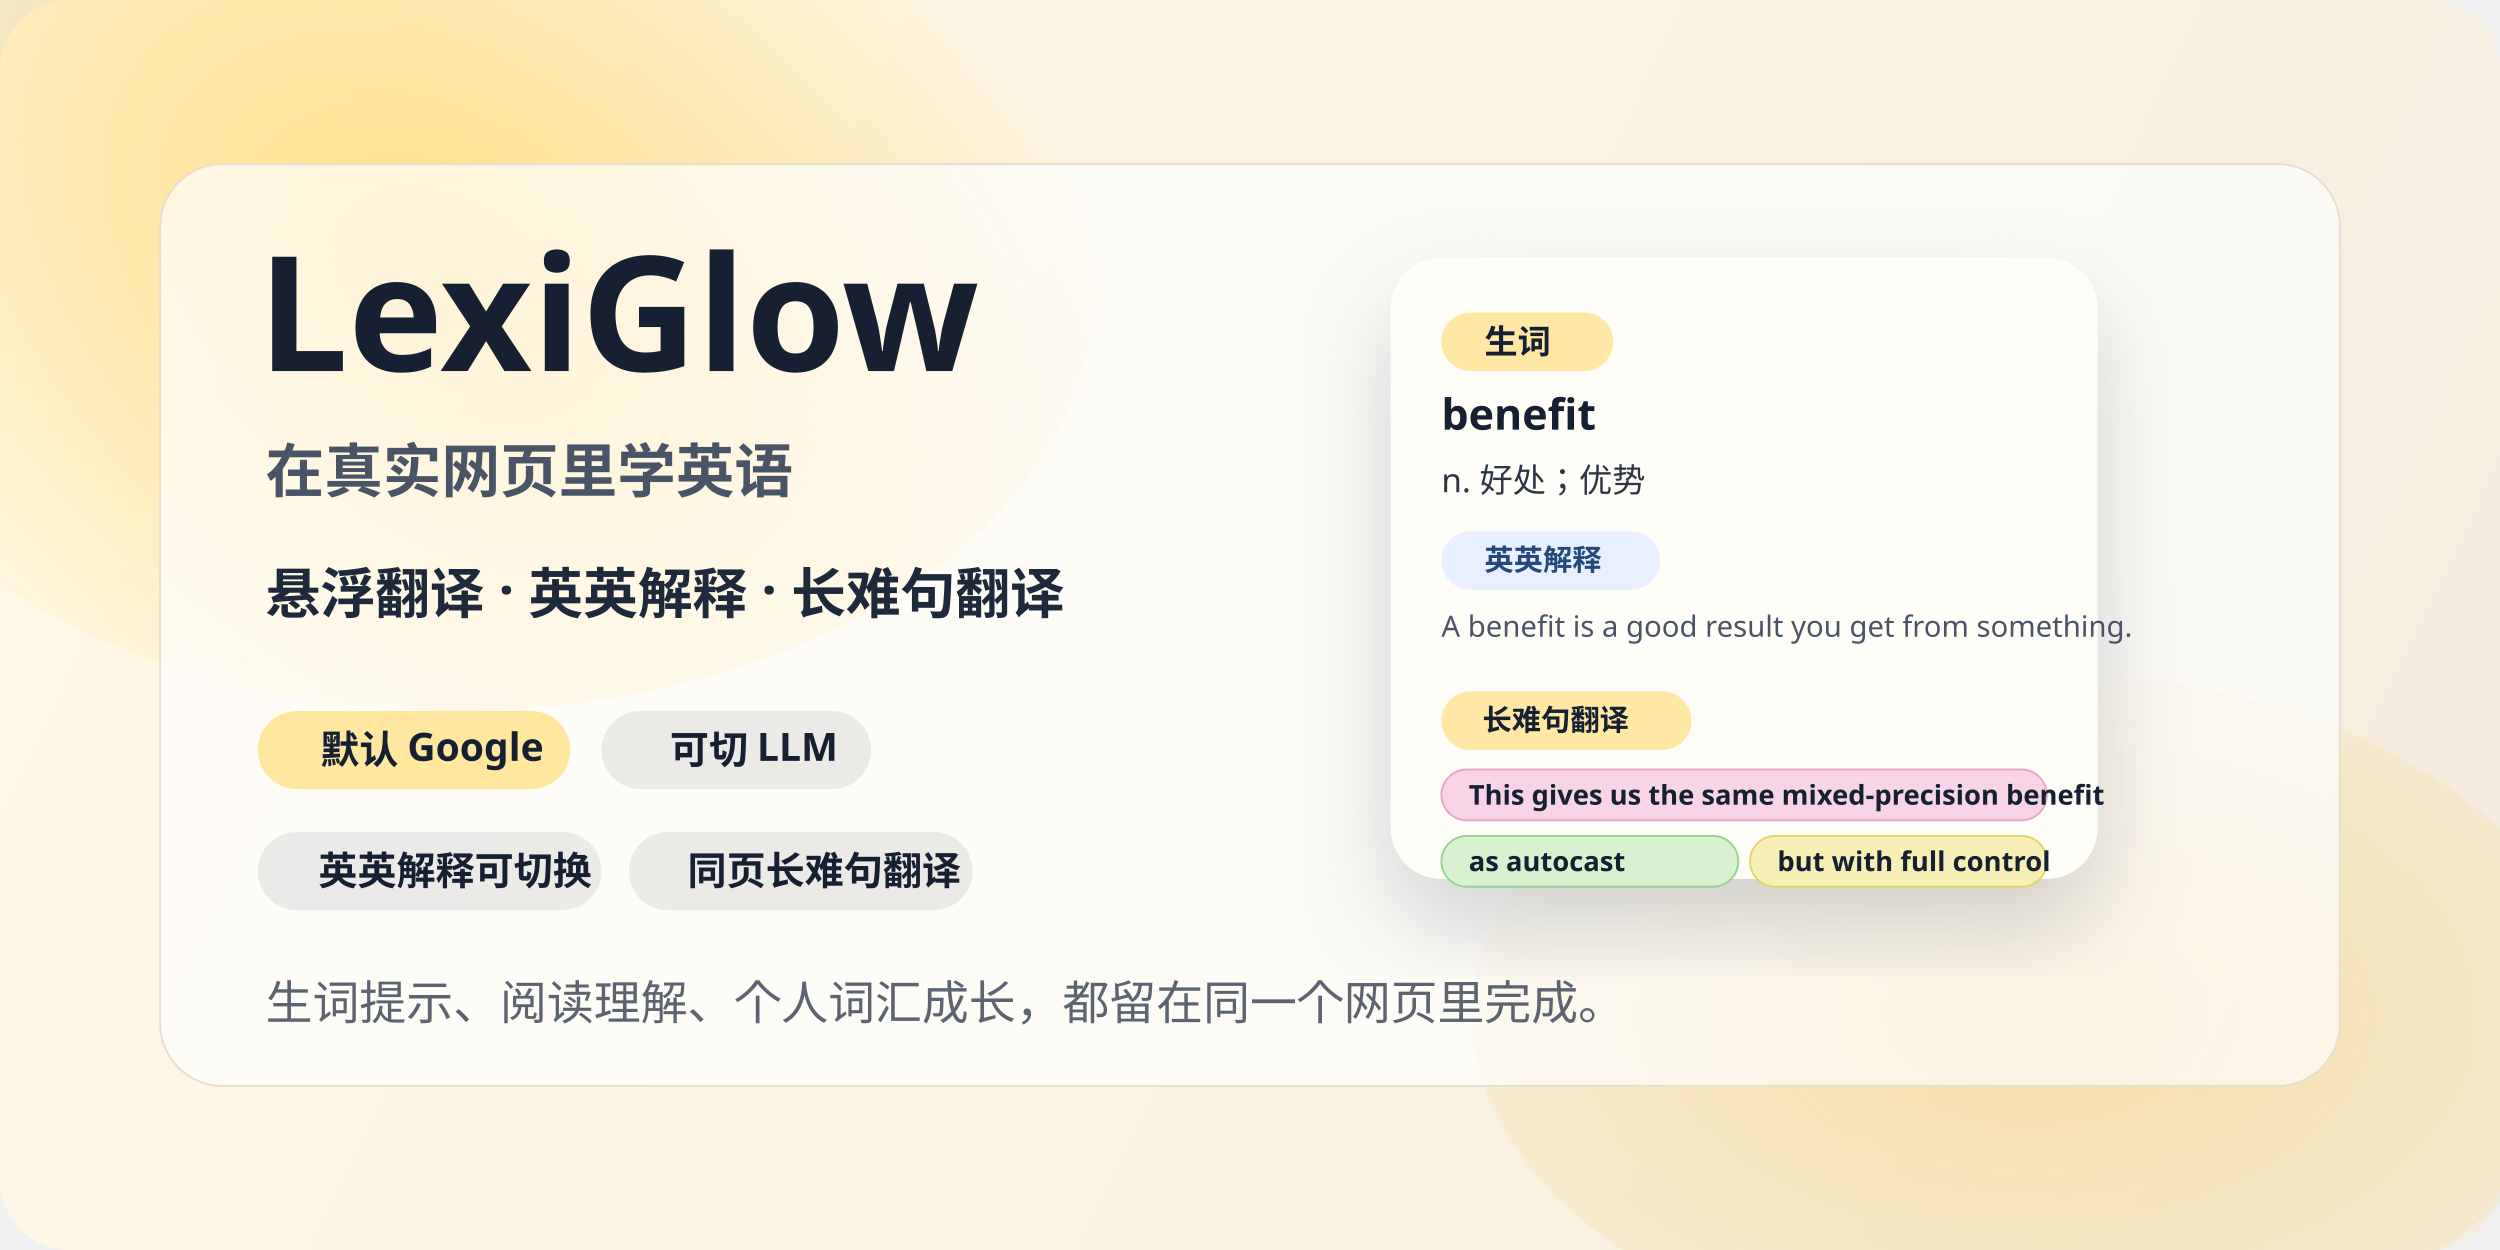
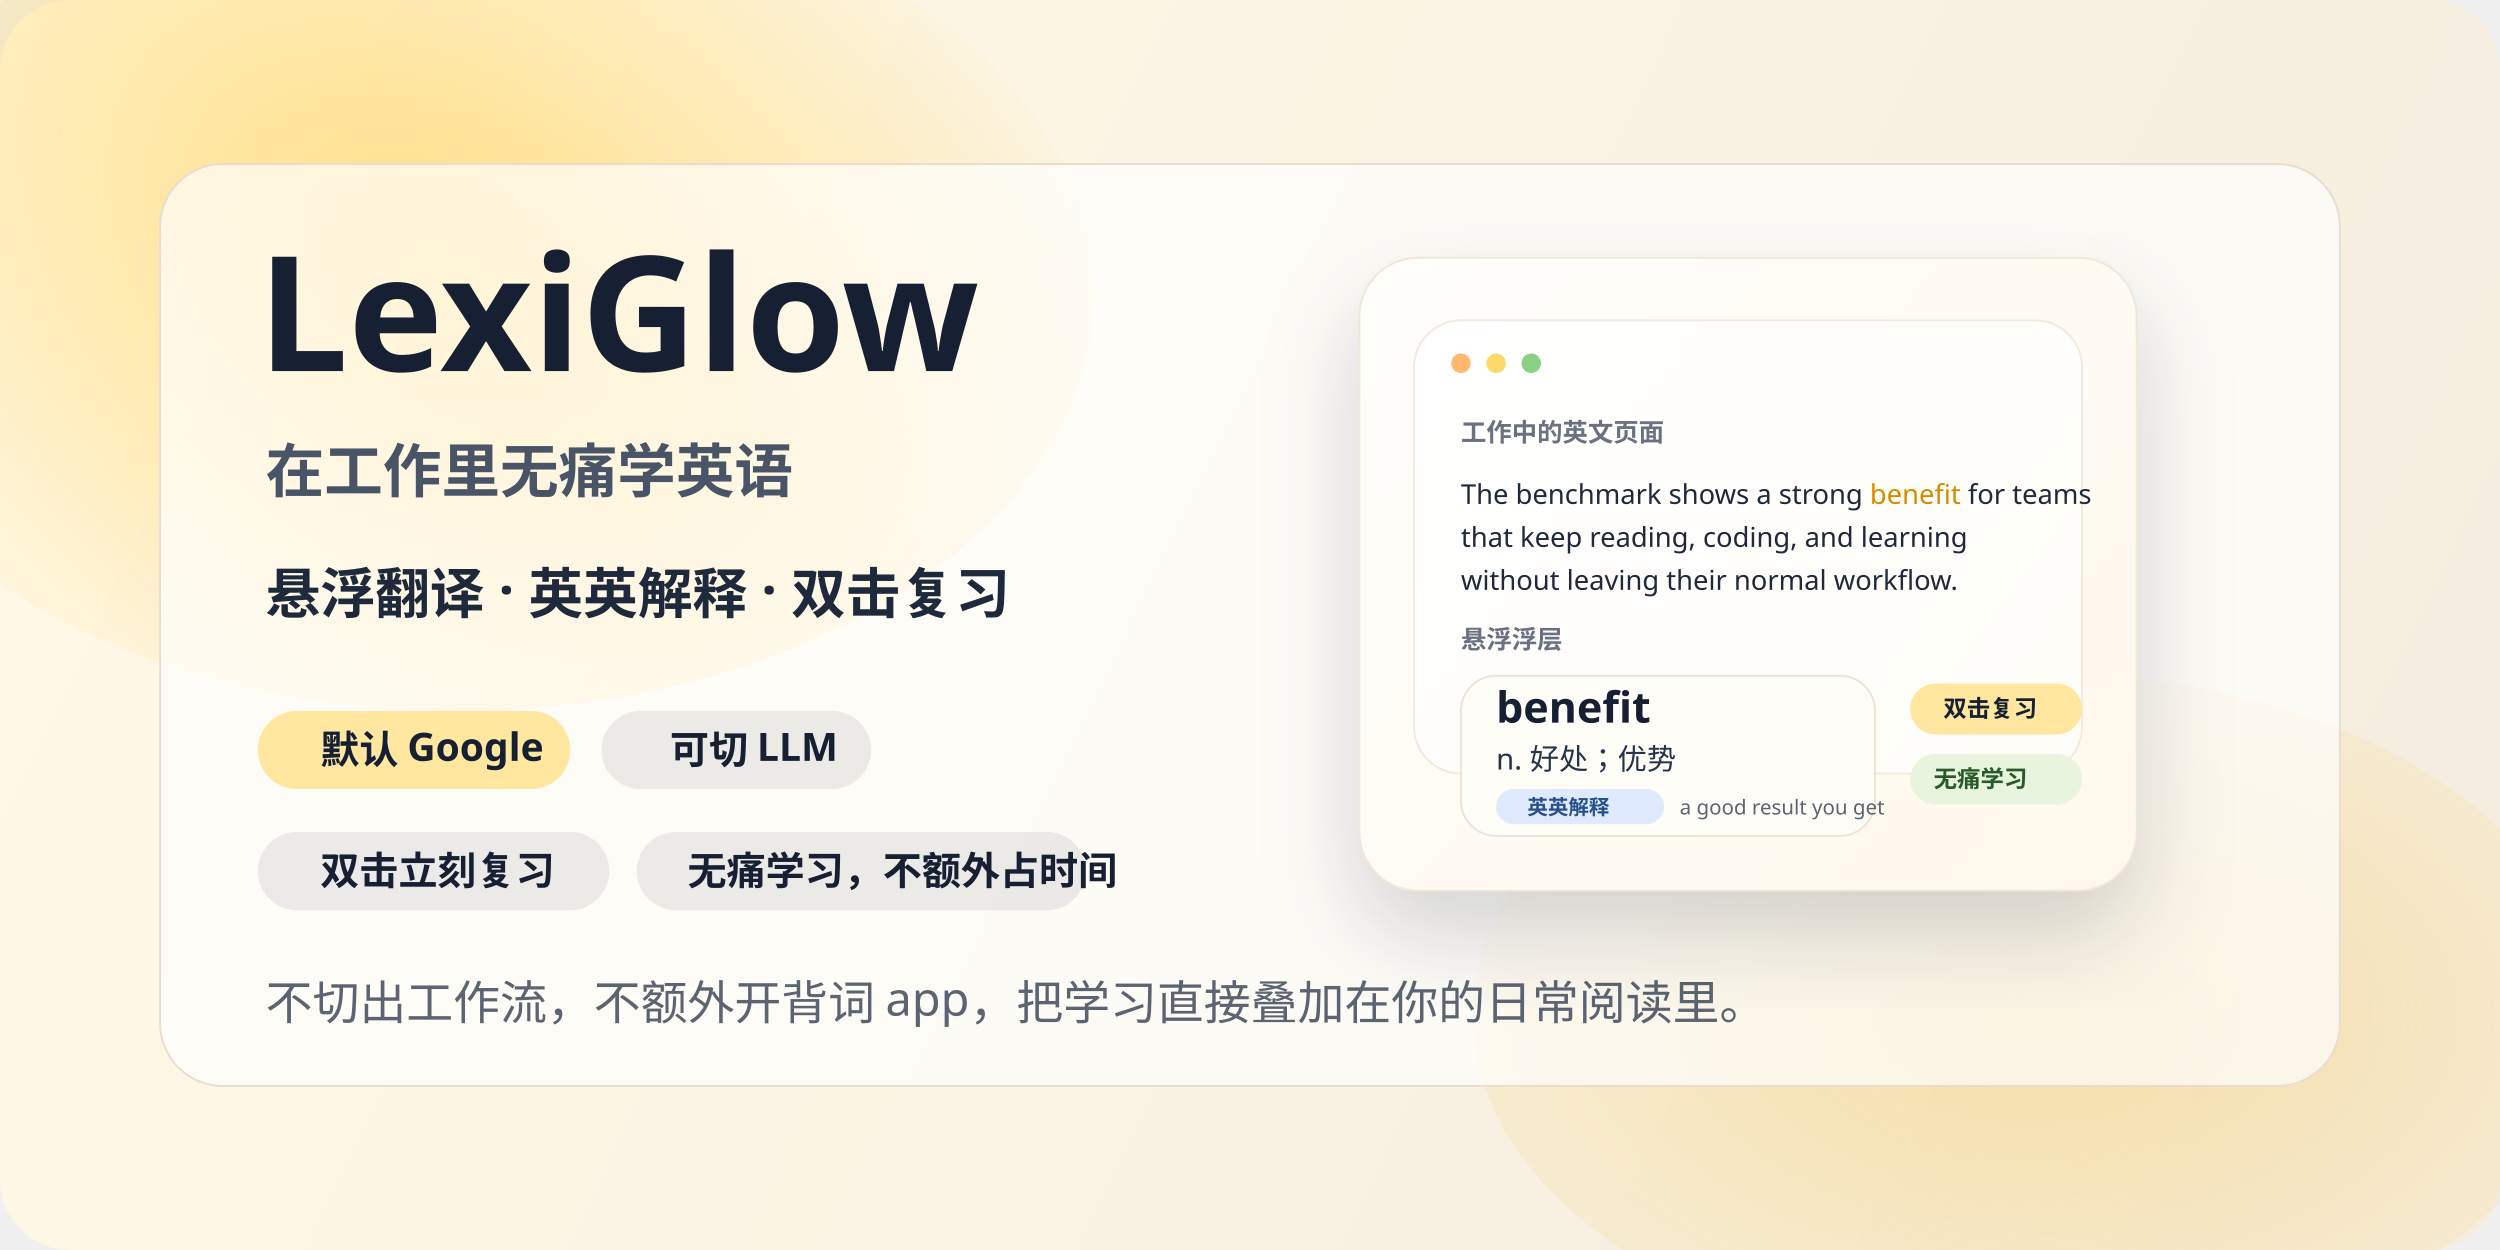
<svg xmlns="http://www.w3.org/2000/svg" width="1280" height="640" viewBox="0 0 1280 640" fill="none">
  <defs>
    <linearGradient id="bg" x1="106" y1="66" x2="1174" y2="586" gradientUnits="userSpaceOnUse">
      <stop stop-color="#FFF8E6" />
      <stop offset="1" stop-color="#F5EEE0" />
    </linearGradient>
    <radialGradient id="glowA" cx="0" cy="0" r="1" gradientUnits="userSpaceOnUse" gradientTransform="translate(234 150) rotate(36) scale(450 288)">
      <stop stop-color="#FFD35A" stop-opacity="0.72" />
      <stop offset="1" stop-color="#FFD35A" stop-opacity="0" />
    </radialGradient>
    <radialGradient id="glowB" cx="0" cy="0" r="1" gradientUnits="userSpaceOnUse" gradientTransform="translate(1040 520) rotate(180) scale(420 250)">
      <stop stop-color="#F4C657" stop-opacity="0.42" />
      <stop offset="1" stop-color="#F4C657" stop-opacity="0" />
    </radialGradient>
-     <filter id="shadow" x="666" y="96" width="456" height="404" filterUnits="userSpaceOnUse" color-interpolation-filters="sRGB">
+     <filter id="shadow" x="630" y="92" width="536" height="424" filterUnits="userSpaceOnUse" color-interpolation-filters="sRGB">
      <feFlood flood-opacity="0" result="BackgroundImageFix" />
      <feColorMatrix in="SourceAlpha" type="matrix" values="0 0 0 0 0 0 0 0 0 0 0 0 0 0 0 0 0 0 127 0" result="hardAlpha" />
      <feOffset dy="22" />
      <feGaussianBlur stdDeviation="24" />
      <feColorMatrix type="matrix" values="0 0 0 0 0.09 0 0 0 0 0.129 0 0 0 0 0.239 0 0 0 0.18 0" />
      <feBlend mode="normal" in2="BackgroundImageFix" result="effect1_dropShadow_0_1" />
      <feBlend mode="normal" in="SourceGraphic" in2="effect1_dropShadow_0_1" result="shape" />
    </filter>
+     <linearGradient id="cardBg" x1="696" y1="140" x2="1086" y2="472" gradientUnits="userSpaceOnUse">
+       <stop stop-color="#FFFEFB" />
+       <stop offset="1" stop-color="#FFF8EC" />
+     </linearGradient>
+     <linearGradient id="screenBg" x1="726" y1="182" x2="1068" y2="432" gradientUnits="userSpaceOnUse">
+       <stop stop-color="#FFFFFF" />
+       <stop offset="1" stop-color="#FFFDF7" />
+     </linearGradient>
  </defs>
  <rect width="1280" height="640" rx="36" fill="url(#bg)" />
  <ellipse cx="234" cy="150" rx="326" ry="214" fill="url(#glowA)" />
  <ellipse cx="1040" cy="520" rx="286" ry="176" fill="url(#glowB)" />
  <rect x="82" y="84" width="1116" height="472" rx="32" fill="white" fill-opacity="0.68" stroke="#E8DED0" />
  <text x="132" y="190" fill="#172033" font-family="'PingFang SC', 'Hiragino Sans GB', 'Microsoft YaHei', 'Segoe UI', sans-serif" font-size="82" font-weight="700">LexiGlow</text>
-   <text x="136" y="252" fill="#495467" font-family="'PingFang SC', 'Hiragino Sans GB', 'Microsoft YaHei', 'Segoe UI', sans-serif" font-size="30" font-weight="600">在真实网页里学英语</text>
-   <text x="136" y="314" fill="#1E293B" font-family="'PingFang SC', 'Hiragino Sans GB', 'Microsoft YaHei', 'Segoe UI', sans-serif" font-size="28" font-weight="600">悬浮翻译  ·  英英解释  ·  长难句翻译</text>
+   <text x="136" y="252" fill="#495467" font-family="'PingFang SC', 'Hiragino Sans GB', 'Microsoft YaHei', 'Segoe UI', sans-serif" font-size="30" font-weight="600">在工作里无痛学英语</text>
+   <text x="136" y="314" fill="#1E293B" font-family="'PingFang SC', 'Hiragino Sans GB', 'Microsoft YaHei', 'Segoe UI', sans-serif" font-size="28" font-weight="600">悬浮翻译  ·  英英解释  ·  双击复习</text>
  <rect x="132" y="364" width="160" height="40" rx="20" fill="#FFE7A0" />
  <text x="164" y="391" fill="#172033" font-family="'PingFang SC', 'Hiragino Sans GB', 'Microsoft YaHei', 'Segoe UI', sans-serif" font-size="20" font-weight="700">默认 Google</text>
  <rect x="308" y="364" width="138" height="40" rx="20" fill="rgba(20,33,61,0.08)" />
  <text x="343" y="391" fill="#172033" font-family="'PingFang SC', 'Hiragino Sans GB', 'Microsoft YaHei', 'Segoe UI', sans-serif" font-size="20" font-weight="700">可切 LLM</text>
-   <rect x="132" y="426" width="176" height="40" rx="20" fill="rgba(20,33,61,0.08)" />
-   <text x="163" y="453" fill="#172033" font-family="'PingFang SC', 'Hiragino Sans GB', 'Microsoft YaHei', 'Segoe UI', sans-serif" font-size="20" font-weight="700">英英解释可切换</text>
-   <rect x="322" y="426" width="176" height="40" rx="20" fill="rgba(20,33,61,0.08)" />
-   <text x="352" y="453" fill="#172033" font-family="'PingFang SC', 'Hiragino Sans GB', 'Microsoft YaHei', 'Segoe UI', sans-serif" font-size="20" font-weight="700">同页长难句翻译</text>
+   <rect x="132" y="426" width="180" height="40" rx="20" fill="rgba(20,33,61,0.08)" />
+   <text x="164" y="453" fill="#172033" font-family="'PingFang SC', 'Hiragino Sans GB', 'Microsoft YaHei', 'Segoe UI', sans-serif" font-size="20" font-weight="700">双击立刻复习</text>
+   <rect x="326" y="426" width="230" height="40" rx="20" fill="rgba(20,33,61,0.08)" />
+   <text x="352" y="453" fill="#172033" font-family="'PingFang SC', 'Hiragino Sans GB', 'Microsoft YaHei', 'Segoe UI', sans-serif" font-size="20" font-weight="700">无痛学习，不额外占时间</text>
  <text x="136" y="522" fill="#5B6470" font-family="'PingFang SC', 'Hiragino Sans GB', 'Microsoft YaHei', 'Segoe UI', sans-serif" font-size="24">
-     生词提示、阅读理解、个人词汇成长，都留在同一个网页里完成。
+     不切出工作流，不额外开背词 app，把学习直接叠加在你的日常阅读里。
  </text>
  <g filter="url(#shadow)">
-     <rect x="712" y="132" width="362" height="318" rx="26" fill="#FFFDF7" />
-     <rect x="738" y="160" width="88" height="30" rx="15" fill="#FFE8A3" />
-     <text x="760" y="181" fill="#172033" font-family="'PingFang SC', 'Hiragino Sans GB', 'Microsoft YaHei', 'Segoe UI', sans-serif" font-size="17" font-weight="700">生词</text>
-     <text x="738" y="220" fill="#172033" font-family="'Avenir Next', 'Segoe UI', sans-serif" font-size="22" font-weight="700">benefit</text>
-     <text x="738" y="252" fill="#2B3545" font-family="'PingFang SC', 'Hiragino Sans GB', 'Microsoft YaHei', 'Segoe UI', sans-serif" font-size="17">n. 好处；优势</text>
-     <rect x="738" y="272" width="112" height="30" rx="15" fill="#E8F0FF" />
-     <text x="760" y="292" fill="#244A7C" font-family="'PingFang SC', 'Hiragino Sans GB', 'Microsoft YaHei', 'Segoe UI', sans-serif" font-size="15" font-weight="700">英英解释</text>
-     <text x="738" y="326" fill="#495467" font-family="'Avenir Next', 'Segoe UI', sans-serif" font-size="15">A benefit is a good result you get from something.</text>
-     <rect x="738" y="354" width="128" height="30" rx="15" fill="#FFE8A3" />
-     <text x="759" y="374" fill="#172033" font-family="'PingFang SC', 'Hiragino Sans GB', 'Microsoft YaHei', 'Segoe UI', sans-serif" font-size="15" font-weight="700">长难句翻译</text>
-     <rect x="738" y="394" width="310" height="26" rx="13" fill="#F8D4E7" stroke="#E8A7C8" />
-     <rect x="1054" y="394" width="0" height="0" fill="none" />
-     <text x="752" y="412" fill="#172033" font-family="'Avenir Next', 'Segoe UI', sans-serif" font-size="14" font-weight="700">This gives us the same mixed-precision benefit</text>
-     <rect x="738" y="428" width="152" height="26" rx="13" fill="#D8F2CF" stroke="#98D38F" />
-     <text x="752" y="446" fill="#172033" font-family="'Avenir Next', 'Segoe UI', sans-serif" font-size="14" font-weight="700">as autocast</text>
-     <rect x="896" y="428" width="152" height="26" rx="13" fill="#F8EFB6" stroke="#E2D36A" />
-     <text x="910" y="446" fill="#172033" font-family="'Avenir Next', 'Segoe UI', sans-serif" font-size="14" font-weight="700">but with full control</text>
+     <rect x="696" y="132" width="398" height="324" rx="30" fill="url(#cardBg)" stroke="#F1E7D8" />
+     <rect x="724" y="164" width="342" height="232" rx="24" fill="url(#screenBg)" stroke="#F2EADF" />
+     <circle cx="748" cy="186" r="5" fill="#FFB86C" />
+     <circle cx="766" cy="186" r="5" fill="#FFD86C" />
+     <circle cx="784" cy="186" r="5" fill="#89D185" />
+     <text x="748" y="226" fill="#6A7282" font-family="'PingFang SC', 'Hiragino Sans GB', 'Microsoft YaHei', 'Segoe UI', sans-serif" font-size="13" font-weight="700">工作中的英文页面</text>
+     <text x="748" y="258" fill="#1E293B" font-family="'Avenir Next', 'Segoe UI', sans-serif" font-size="14">The benchmark shows a strong <tspan fill="#D48B00">benefit</tspan> for teams</text>
+     <text x="748" y="280" fill="#1E293B" font-family="'Avenir Next', 'Segoe UI', sans-serif" font-size="14">that keep reading, coding, and learning</text>
+     <text x="748" y="302" fill="#1E293B" font-family="'Avenir Next', 'Segoe UI', sans-serif" font-size="14">without leaving their normal workflow.</text>
+     <text x="748" y="332" fill="#6A7282" font-family="'PingFang SC', 'Hiragino Sans GB', 'Microsoft YaHei', 'Segoe UI', sans-serif" font-size="13" font-weight="700">悬浮浮层</text>
+     <g>
+       <rect x="748" y="346" width="212" height="82" rx="18" fill="#FFFDF8" stroke="#EFE4D3" />
+       <text x="766" y="370" fill="#172033" font-family="'Avenir Next', 'Segoe UI', sans-serif" font-size="22" font-weight="700">benefit</text>
+       <text x="766" y="394" fill="#253449" font-family="'PingFang SC', 'Hiragino Sans GB', 'Microsoft YaHei', 'Segoe UI', sans-serif" font-size="15">n. 好处；优势</text>
+       <rect x="766" y="404" width="86" height="18" rx="9" fill="#DFEAFE" />
+       <text x="782" y="417" fill="#28508A" font-family="'PingFang SC', 'Hiragino Sans GB', 'Microsoft YaHei', 'Segoe UI', sans-serif" font-size="10.5" font-weight="700">英英解释</text>
+       <text x="860" y="417" fill="#5B6470" font-family="'Avenir Next', 'Segoe UI', sans-serif" font-size="10.5">a good result you get</text>
+     </g>
+     <rect x="978" y="350" width="88" height="26" rx="13" fill="#FFE7A0" />
+     <text x="995" y="367" fill="#172033" font-family="'PingFang SC', 'Hiragino Sans GB', 'Microsoft YaHei', 'Segoe UI', sans-serif" font-size="12" font-weight="700">双击复习</text>
+     <rect x="978" y="386" width="88" height="26" rx="13" fill="#E9F4DE" />
+     <text x="990" y="403" fill="#285A2A" font-family="'PingFang SC', 'Hiragino Sans GB', 'Microsoft YaHei', 'Segoe UI', sans-serif" font-size="12" font-weight="700">无痛学习</text>
  </g>
</svg>
